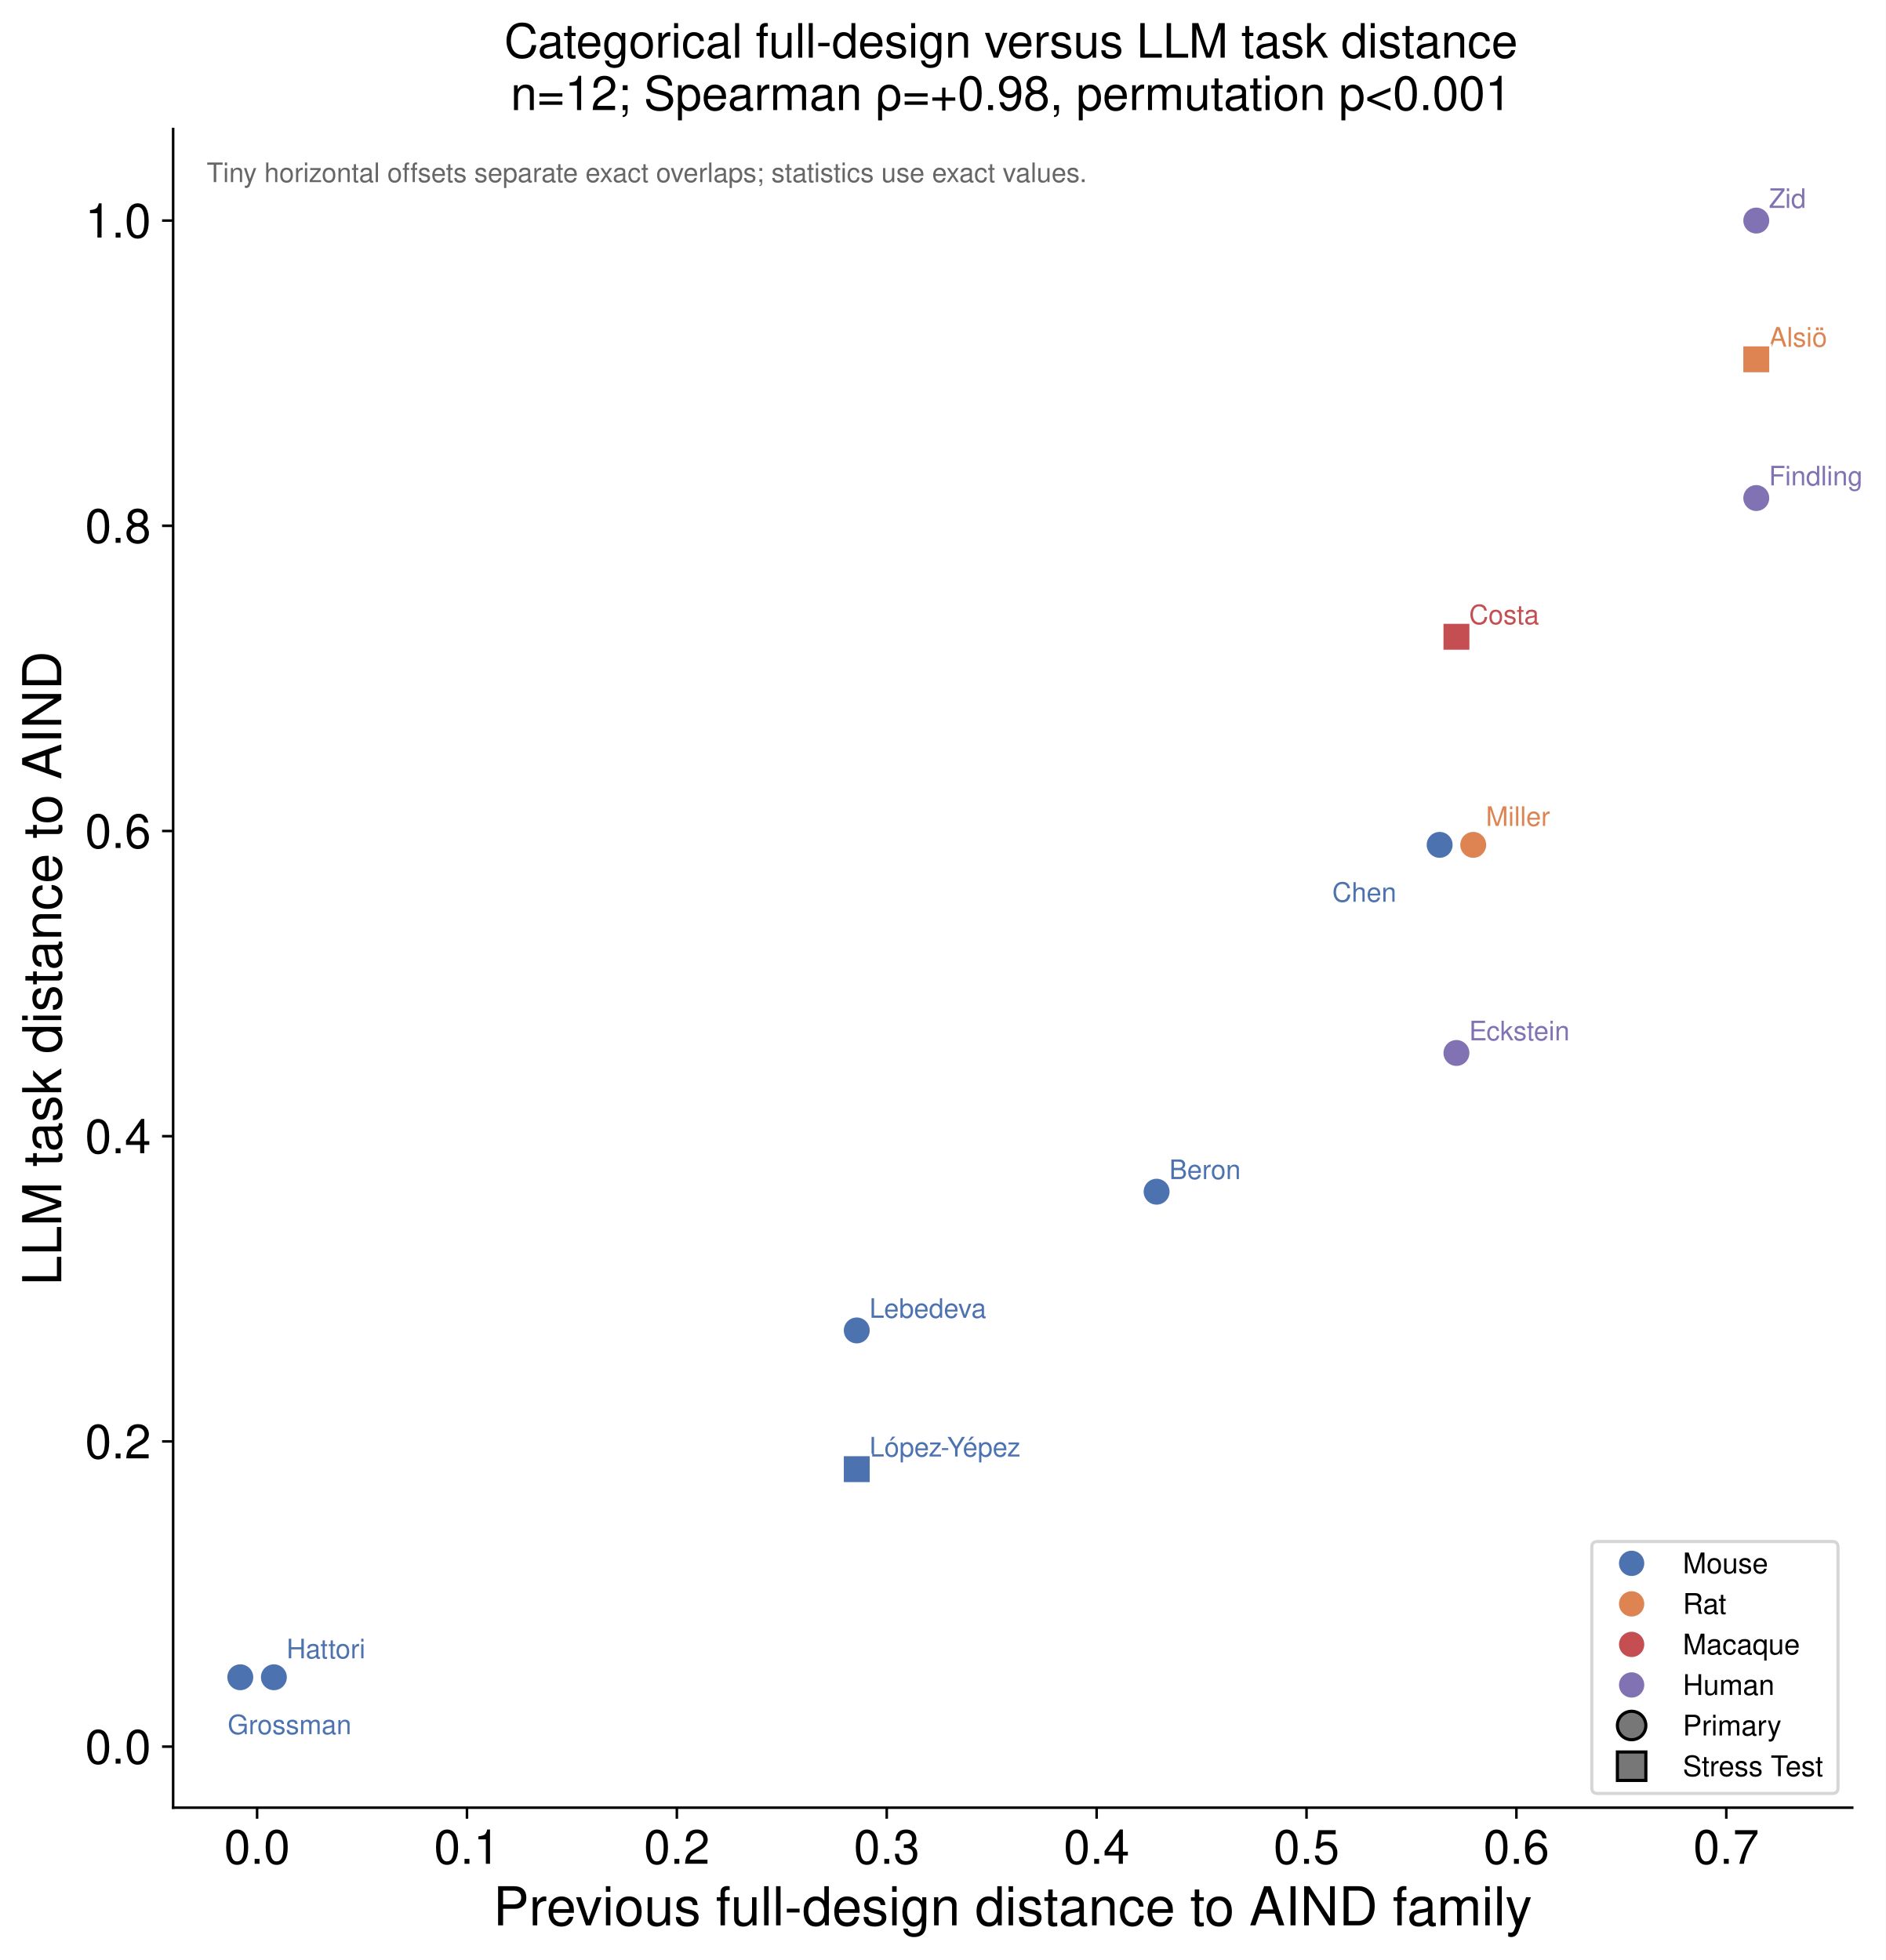
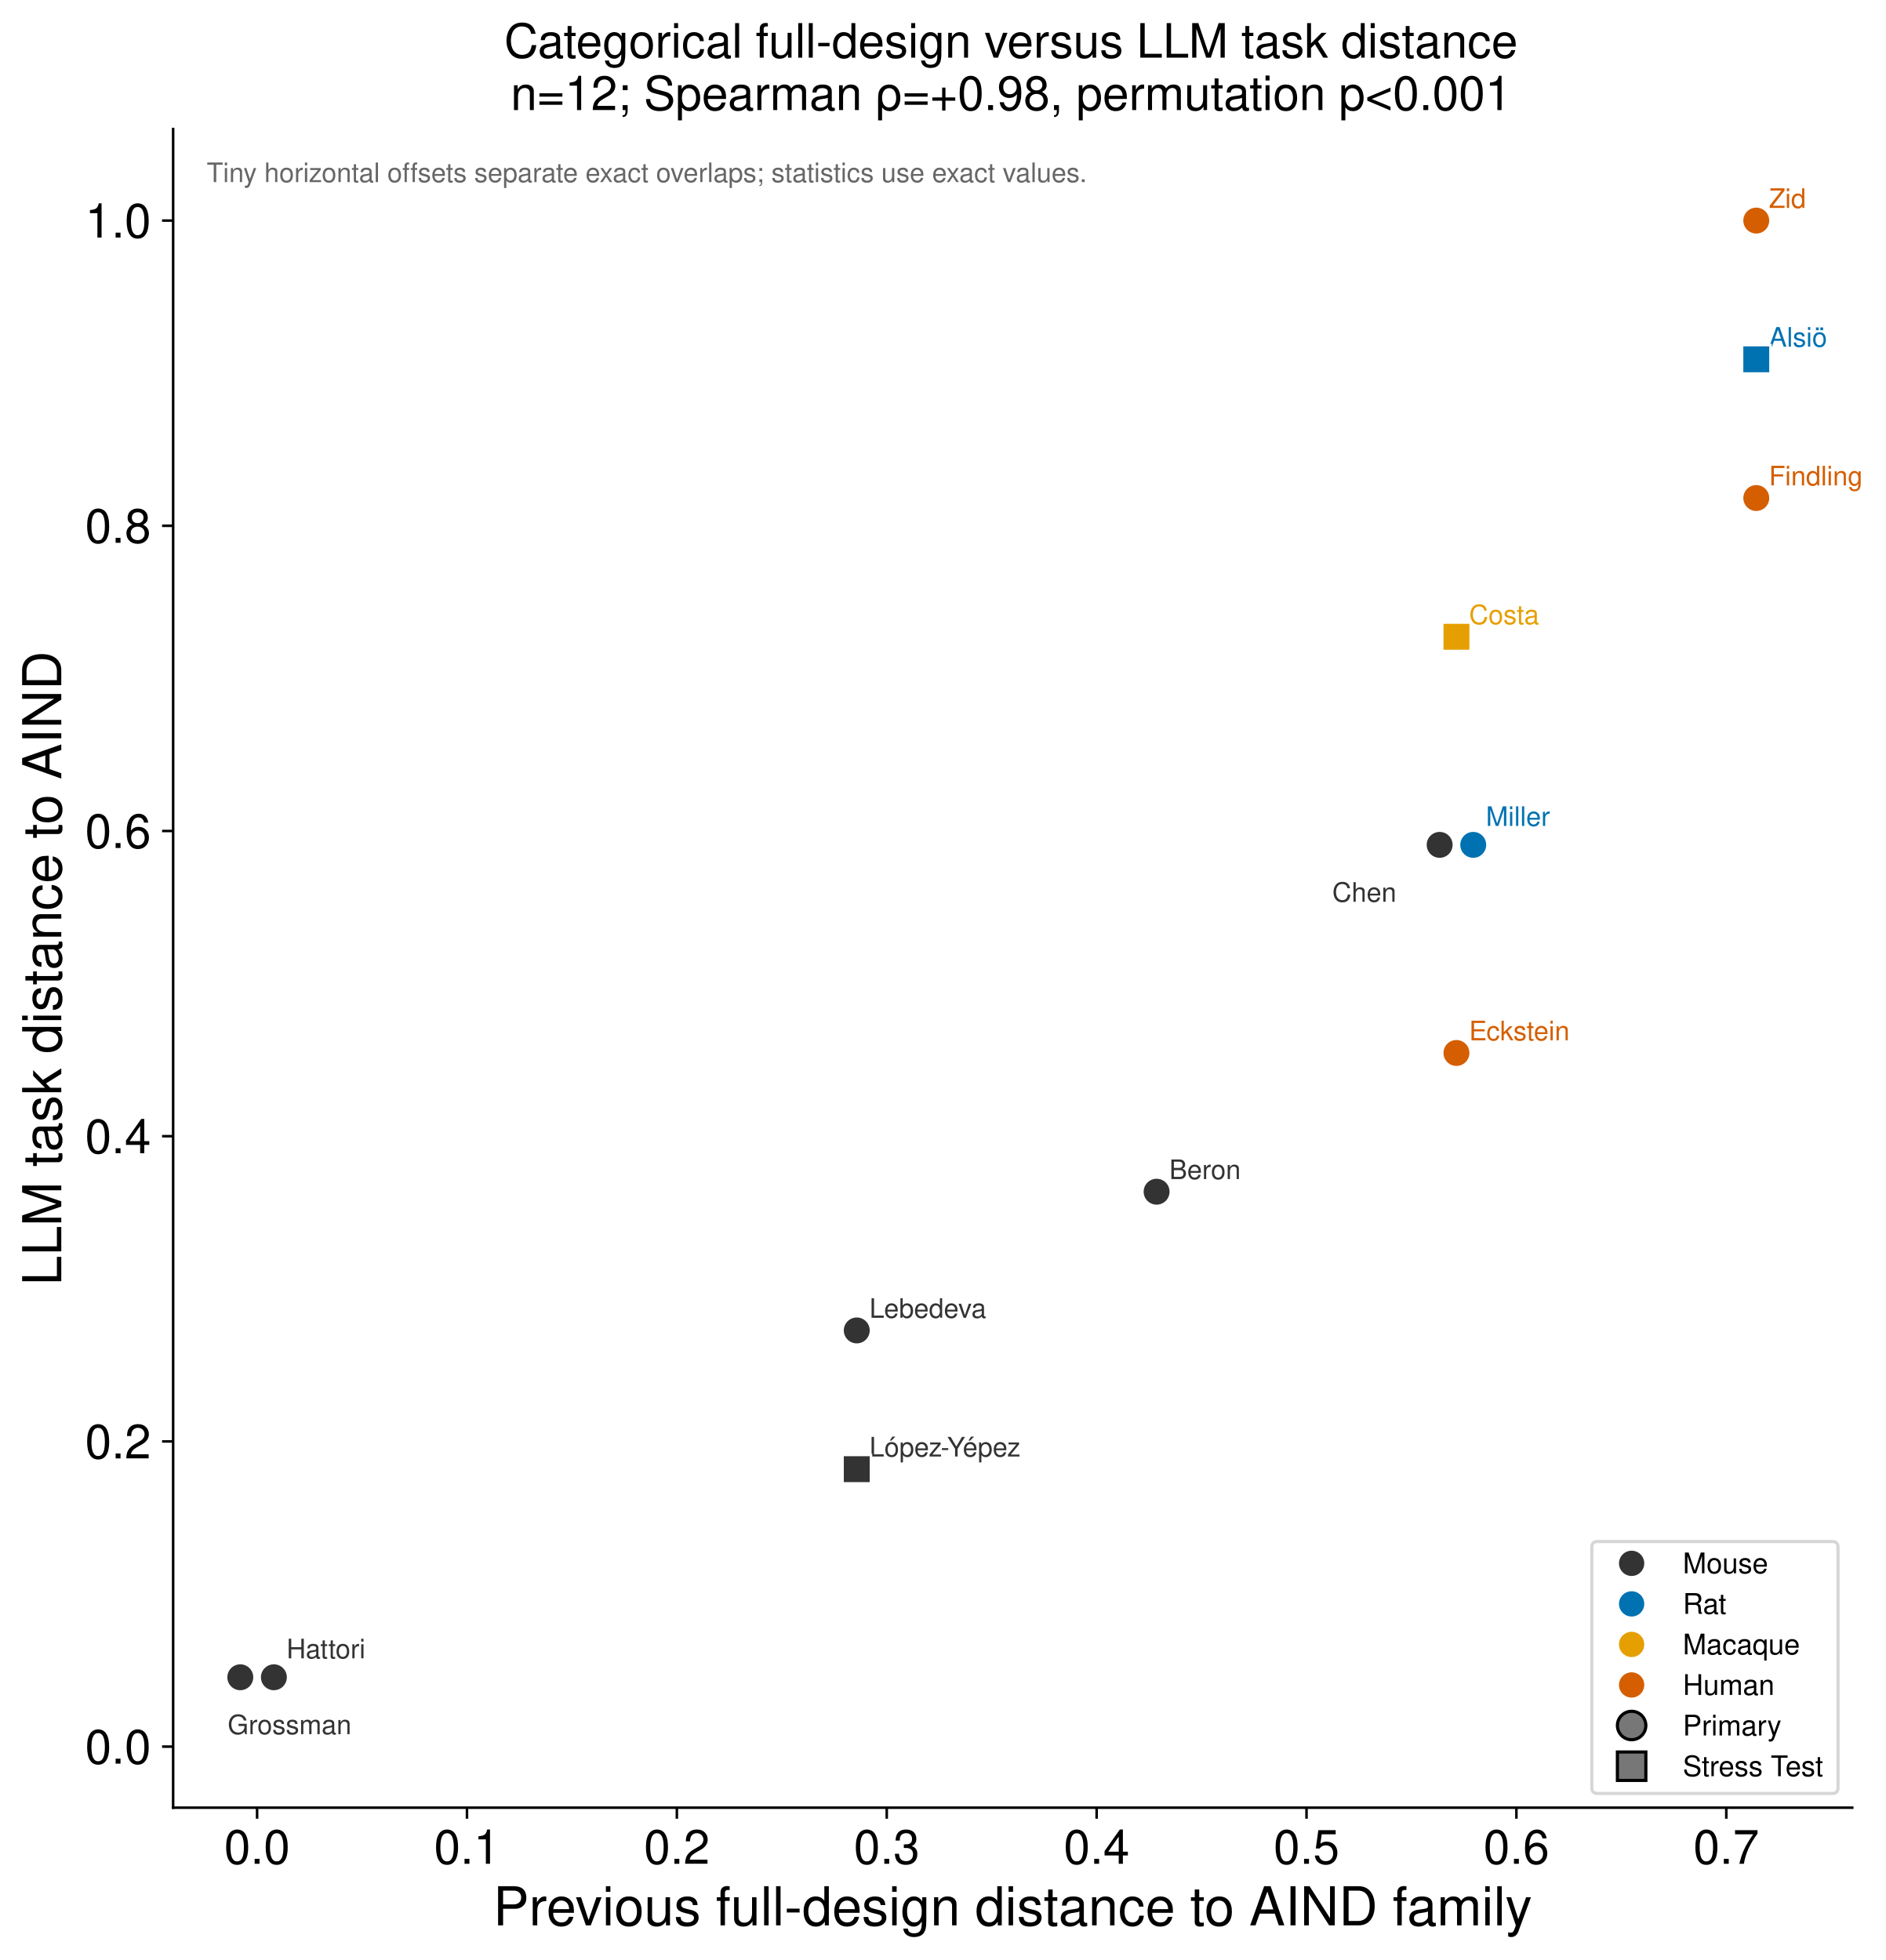
<svg xmlns="http://www.w3.org/2000/svg" xmlns:xlink="http://www.w3.org/1999/xlink" width="596.739pt" height="620.4pt" viewBox="0 0 596.739 620.4" version="1.1">
  <defs>
    <style type="text/css">*{stroke-linejoin: round; stroke-linecap: butt}</style>
  </defs>
  <g id="figure_1">
    <g id="patch_1">
      <path d="M 0 620.4 L 596.739 620.4 L 596.739 0 L 0 0 z " style="fill: #ffffff" />
    </g>
    <g id="axes_1">
      <g id="patch_2">
        <path d="M 54.788 572.184 L 586.137 572.184 L 586.137 40.836 L 54.788 40.836 z " style="fill: #ffffff" />
      </g>
      <g id="matplotlib.axis_1">
        <g id="xtick_1">
          <g id="line2d_1">
            <defs>
-               <path id="m86755d2392" d="M 0 0 L 0 3.5 " style="stroke: #000000; stroke-width: 0.8" />
+               <path id="m30b8eefe9c" d="M 0 0 L 0 3.5 " style="stroke: #000000; stroke-width: 0.8" />
            </defs>
            <g>
-               <use xlink:href="#m86755d2392" x="81.356" y="572.184" style="stroke: #000000; stroke-width: 0.8" />
+               <use xlink:href="#m30b8eefe9c" x="81.356" y="572.184" style="stroke: #000000; stroke-width: 0.8" />
            </g>
          </g>
          <g id="text_1">
            <text style="font-size: 15px; font-family: 'Helvetica', 'Arial', 'DejaVu Sans', sans-serif; text-anchor: middle" x="81.356" y="589.944" transform="rotate(-0 81.3557 589.9442)">0.0</text>
          </g>
        </g>
        <g id="xtick_2">
          <g id="line2d_2">
            <g>
-               <use xlink:href="#m86755d2392" x="147.774" y="572.184" style="stroke: #000000; stroke-width: 0.8" />
+               <use xlink:href="#m30b8eefe9c" x="147.774" y="572.184" style="stroke: #000000; stroke-width: 0.8" />
            </g>
          </g>
          <g id="text_2">
            <text style="font-size: 15px; font-family: 'Helvetica', 'Arial', 'DejaVu Sans', sans-serif; text-anchor: middle" x="147.774" y="589.944" transform="rotate(-0 147.7743 589.9442)">0.1</text>
          </g>
        </g>
        <g id="xtick_3">
          <g id="line2d_3">
            <g>
-               <use xlink:href="#m86755d2392" x="214.193" y="572.184" style="stroke: #000000; stroke-width: 0.8" />
+               <use xlink:href="#m30b8eefe9c" x="214.193" y="572.184" style="stroke: #000000; stroke-width: 0.8" />
            </g>
          </g>
          <g id="text_3">
            <text style="font-size: 15px; font-family: 'Helvetica', 'Arial', 'DejaVu Sans', sans-serif; text-anchor: middle" x="214.193" y="589.944" transform="rotate(-0 214.1928 589.9442)">0.2</text>
          </g>
        </g>
        <g id="xtick_4">
          <g id="line2d_4">
            <g>
-               <use xlink:href="#m86755d2392" x="280.611" y="572.184" style="stroke: #000000; stroke-width: 0.8" />
+               <use xlink:href="#m30b8eefe9c" x="280.611" y="572.184" style="stroke: #000000; stroke-width: 0.8" />
            </g>
          </g>
          <g id="text_4">
            <text style="font-size: 15px; font-family: 'Helvetica', 'Arial', 'DejaVu Sans', sans-serif; text-anchor: middle" x="280.611" y="589.944" transform="rotate(-0 280.6114 589.9442)">0.3</text>
          </g>
        </g>
        <g id="xtick_5">
          <g id="line2d_5">
            <g>
-               <use xlink:href="#m86755d2392" x="347.03" y="572.184" style="stroke: #000000; stroke-width: 0.8" />
+               <use xlink:href="#m30b8eefe9c" x="347.03" y="572.184" style="stroke: #000000; stroke-width: 0.8" />
            </g>
          </g>
          <g id="text_5">
            <text style="font-size: 15px; font-family: 'Helvetica', 'Arial', 'DejaVu Sans', sans-serif; text-anchor: middle" x="347.03" y="589.944" transform="rotate(-0 347.0299 589.9442)">0.4</text>
          </g>
        </g>
        <g id="xtick_6">
          <g id="line2d_6">
            <g>
-               <use xlink:href="#m86755d2392" x="413.448" y="572.184" style="stroke: #000000; stroke-width: 0.8" />
+               <use xlink:href="#m30b8eefe9c" x="413.448" y="572.184" style="stroke: #000000; stroke-width: 0.8" />
            </g>
          </g>
          <g id="text_6">
            <text style="font-size: 15px; font-family: 'Helvetica', 'Arial', 'DejaVu Sans', sans-serif; text-anchor: middle" x="413.448" y="589.944" transform="rotate(-0 413.4485 589.9442)">0.5</text>
          </g>
        </g>
        <g id="xtick_7">
          <g id="line2d_7">
            <g>
-               <use xlink:href="#m86755d2392" x="479.867" y="572.184" style="stroke: #000000; stroke-width: 0.8" />
+               <use xlink:href="#m30b8eefe9c" x="479.867" y="572.184" style="stroke: #000000; stroke-width: 0.8" />
            </g>
          </g>
          <g id="text_7">
            <text style="font-size: 15px; font-family: 'Helvetica', 'Arial', 'DejaVu Sans', sans-serif; text-anchor: middle" x="479.867" y="589.944" transform="rotate(-0 479.867 589.9442)">0.6</text>
          </g>
        </g>
        <g id="xtick_8">
          <g id="line2d_8">
            <g>
-               <use xlink:href="#m86755d2392" x="546.286" y="572.184" style="stroke: #000000; stroke-width: 0.8" />
+               <use xlink:href="#m30b8eefe9c" x="546.286" y="572.184" style="stroke: #000000; stroke-width: 0.8" />
            </g>
          </g>
          <g id="text_8">
            <text style="font-size: 15px; font-family: 'Helvetica', 'Arial', 'DejaVu Sans', sans-serif; text-anchor: middle" x="546.286" y="589.944" transform="rotate(-0 546.2856 589.9442)">0.7</text>
          </g>
        </g>
        <g id="text_9">
          <text style="font-size: 17px; font-family: 'Helvetica', 'Arial', 'DejaVu Sans', sans-serif; text-anchor: middle" x="320.462" y="609.438" transform="rotate(-0 320.4625 609.4383)">Previous full-design distance to AIND family</text>
        </g>
      </g>
      <g id="matplotlib.axis_2">
        <g id="ytick_1">
          <g id="line2d_9">
            <defs>
-               <path id="mc285e56590" d="M 0 0 L -3.5 0 " style="stroke: #000000; stroke-width: 0.8" />
+               <path id="mf549189c21" d="M 0 0 L -3.5 0 " style="stroke: #000000; stroke-width: 0.8" />
            </defs>
            <g>
-               <use xlink:href="#mc285e56590" x="54.788" y="552.862" style="stroke: #000000; stroke-width: 0.8" />
+               <use xlink:href="#mf549189c21" x="54.788" y="552.862" style="stroke: #000000; stroke-width: 0.8" />
            </g>
          </g>
          <g id="text_10">
            <text style="font-size: 15px; font-family: 'Helvetica', 'Arial', 'DejaVu Sans', sans-serif; text-anchor: end" x="47.788" y="558.242" transform="rotate(-0 47.78828 558.2424)">0.0</text>
          </g>
        </g>
        <g id="ytick_2">
          <g id="line2d_10">
            <g>
-               <use xlink:href="#mc285e56590" x="54.788" y="456.253" style="stroke: #000000; stroke-width: 0.8" />
+               <use xlink:href="#mf549189c21" x="54.788" y="456.253" style="stroke: #000000; stroke-width: 0.8" />
            </g>
          </g>
          <g id="text_11">
            <text style="font-size: 15px; font-family: 'Helvetica', 'Arial', 'DejaVu Sans', sans-serif; text-anchor: end" x="47.788" y="461.634" transform="rotate(-0 47.78828 461.6336)">0.2</text>
          </g>
        </g>
        <g id="ytick_3">
          <g id="line2d_11">
            <g>
-               <use xlink:href="#mc285e56590" x="54.788" y="359.645" style="stroke: #000000; stroke-width: 0.8" />
+               <use xlink:href="#mf549189c21" x="54.788" y="359.645" style="stroke: #000000; stroke-width: 0.8" />
            </g>
          </g>
          <g id="text_12">
            <text style="font-size: 15px; font-family: 'Helvetica', 'Arial', 'DejaVu Sans', sans-serif; text-anchor: end" x="47.788" y="365.025" transform="rotate(-0 47.78828 365.0248)">0.4</text>
          </g>
        </g>
        <g id="ytick_4">
          <g id="line2d_12">
            <g>
-               <use xlink:href="#mc285e56590" x="54.788" y="263.036" style="stroke: #000000; stroke-width: 0.8" />
+               <use xlink:href="#mf549189c21" x="54.788" y="263.036" style="stroke: #000000; stroke-width: 0.8" />
            </g>
          </g>
          <g id="text_13">
            <text style="font-size: 15px; font-family: 'Helvetica', 'Arial', 'DejaVu Sans', sans-serif; text-anchor: end" x="47.788" y="268.416" transform="rotate(-0 47.78828 268.416)">0.6</text>
          </g>
        </g>
        <g id="ytick_5">
          <g id="line2d_13">
            <g>
-               <use xlink:href="#mc285e56590" x="54.788" y="166.427" style="stroke: #000000; stroke-width: 0.8" />
+               <use xlink:href="#mf549189c21" x="54.788" y="166.427" style="stroke: #000000; stroke-width: 0.8" />
            </g>
          </g>
          <g id="text_14">
            <text style="font-size: 15px; font-family: 'Helvetica', 'Arial', 'DejaVu Sans', sans-serif; text-anchor: end" x="47.788" y="171.807" transform="rotate(-0 47.78828 171.8071)">0.8</text>
          </g>
        </g>
        <g id="ytick_6">
          <g id="line2d_14">
            <g>
-               <use xlink:href="#mc285e56590" x="54.788" y="69.818" style="stroke: #000000; stroke-width: 0.8" />
+               <use xlink:href="#mf549189c21" x="54.788" y="69.818" style="stroke: #000000; stroke-width: 0.8" />
            </g>
          </g>
          <g id="text_15">
            <text style="font-size: 15px; font-family: 'Helvetica', 'Arial', 'DejaVu Sans', sans-serif; text-anchor: end" x="47.788" y="75.198" transform="rotate(-0 47.78828 75.19835)">1.0</text>
          </g>
        </g>
        <g id="text_16">
          <text style="font-size: 17px; font-family: 'Helvetica', 'Arial', 'DejaVu Sans', sans-serif; text-anchor: middle" x="19.395" y="306.51" transform="rotate(-90 19.39484 306.5098)">LLM task distance to AIND</text>
        </g>
      </g>
      <g id="patch_3">
        <path d="M 54.788 572.184 L 54.788 40.836 " style="fill: none; stroke: #000000; stroke-width: 0.8; stroke-linejoin: miter; stroke-linecap: square" />
      </g>
      <g id="patch_4">
        <path d="M 54.788 572.184 L 586.137 572.184 " style="fill: none; stroke: #000000; stroke-width: 0.8; stroke-linejoin: miter; stroke-linecap: square" />
      </g>
      <g id="text_17">
-         <text style="font-size: 8.5px; font-family: 'Helvetica', 'Arial', 'DejaVu Sans', sans-serif; text-anchor: start; fill: #4c72b0" x="72.042" y="548.906" transform="rotate(-0 72.04222 548.9057)">Grossman</text>
+         <text style="font-size: 8.5px; font-family: 'Helvetica', 'Arial', 'DejaVu Sans', sans-serif; text-anchor: start; fill: #333333" x="72.042" y="548.906" transform="rotate(-0 72.04222 548.9057)">Grossman</text>
      </g>
      <g id="text_18">
-         <text style="font-size: 8.5px; font-family: 'Helvetica', 'Arial', 'DejaVu Sans', sans-serif; text-anchor: start; fill: #4c72b0" x="90.669" y="524.906" transform="rotate(-0 90.66919 524.9057)">Hattori</text>
+         <text style="font-size: 8.5px; font-family: 'Helvetica', 'Arial', 'DejaVu Sans', sans-serif; text-anchor: start; fill: #333333" x="90.669" y="524.906" transform="rotate(-0 90.66919 524.9057)">Hattori</text>
      </g>
      <g id="text_19">
-         <text style="font-size: 8.5px; font-family: 'Helvetica', 'Arial', 'DejaVu Sans', sans-serif; text-anchor: start; fill: #4c72b0" x="275.123" y="461.036" transform="rotate(-0 275.123 461.0361)">López-Yépez</text>
+         <text style="font-size: 8.5px; font-family: 'Helvetica', 'Arial', 'DejaVu Sans', sans-serif; text-anchor: start; fill: #333333" x="275.123" y="461.036" transform="rotate(-0 275.123 461.0361)">López-Yépez</text>
      </g>
      <g id="text_20">
-         <text style="font-size: 8.5px; font-family: 'Helvetica', 'Arial', 'DejaVu Sans', sans-serif; text-anchor: start; fill: #4c72b0" x="275.123" y="417.123" transform="rotate(-0 275.123 417.123)">Lebedeva</text>
+         <text style="font-size: 8.5px; font-family: 'Helvetica', 'Arial', 'DejaVu Sans', sans-serif; text-anchor: start; fill: #333333" x="275.123" y="417.123" transform="rotate(-0 275.123 417.123)">Lebedeva</text>
      </g>
      <g id="text_21">
-         <text style="font-size: 8.5px; font-family: 'Helvetica', 'Arial', 'DejaVu Sans', sans-serif; text-anchor: start; fill: #4c72b0" x="370.007" y="373.21" transform="rotate(-0 370.0066 373.2099)">Beron</text>
+         <text style="font-size: 8.5px; font-family: 'Helvetica', 'Arial', 'DejaVu Sans', sans-serif; text-anchor: start; fill: #333333" x="370.007" y="373.21" transform="rotate(-0 370.0066 373.2099)">Beron</text>
      </g>
      <g id="text_22">
-         <text style="font-size: 8.5px; font-family: 'Helvetica', 'Arial', 'DejaVu Sans', sans-serif; text-anchor: start; fill: #8172b3" x="464.89" y="329.297" transform="rotate(-0 464.8903 329.2968)">Eckstein</text>
+         <text style="font-size: 8.5px; font-family: 'Helvetica', 'Arial', 'DejaVu Sans', sans-serif; text-anchor: start; fill: #d55e00" x="464.89" y="329.297" transform="rotate(-0 464.8903 329.2968)">Eckstein</text>
      </g>
      <g id="text_23">
-         <text style="font-size: 8.5px; font-family: 'Helvetica', 'Arial', 'DejaVu Sans', sans-serif; text-anchor: start; fill: #4c72b0" x="421.577" y="285.427" transform="rotate(-0 421.5768 285.4272)">Chen</text>
+         <text style="font-size: 8.5px; font-family: 'Helvetica', 'Arial', 'DejaVu Sans', sans-serif; text-anchor: start; fill: #333333" x="421.577" y="285.427" transform="rotate(-0 421.5768 285.4272)">Chen</text>
      </g>
      <g id="text_24">
-         <text style="font-size: 8.5px; font-family: 'Helvetica', 'Arial', 'DejaVu Sans', sans-serif; text-anchor: start; fill: #dd8452" x="470.204" y="261.427" transform="rotate(-0 470.2038 261.4272)">Miller</text>
+         <text style="font-size: 8.5px; font-family: 'Helvetica', 'Arial', 'DejaVu Sans', sans-serif; text-anchor: start; fill: #0072b2" x="470.204" y="261.427" transform="rotate(-0 470.2038 261.4272)">Miller</text>
      </g>
      <g id="text_25">
-         <text style="font-size: 8.5px; font-family: 'Helvetica', 'Arial', 'DejaVu Sans', sans-serif; text-anchor: start; fill: #c44e52" x="464.89" y="197.558" transform="rotate(-0 464.8903 197.5575)">Costa</text>
+         <text style="font-size: 8.5px; font-family: 'Helvetica', 'Arial', 'DejaVu Sans', sans-serif; text-anchor: start; fill: #e69f00" x="464.89" y="197.558" transform="rotate(-0 464.8903 197.5575)">Costa</text>
      </g>
      <g id="text_26">
-         <text style="font-size: 8.5px; font-family: 'Helvetica', 'Arial', 'DejaVu Sans', sans-serif; text-anchor: start; fill: #8172b3" x="559.774" y="153.644" transform="rotate(-0 559.7739 153.6445)">Findling</text>
+         <text style="font-size: 8.5px; font-family: 'Helvetica', 'Arial', 'DejaVu Sans', sans-serif; text-anchor: start; fill: #d55e00" x="559.774" y="153.644" transform="rotate(-0 559.7739 153.6445)">Findling</text>
      </g>
      <g id="text_27">
-         <text style="font-size: 8.5px; font-family: 'Helvetica', 'Arial', 'DejaVu Sans', sans-serif; text-anchor: start; fill: #dd8452" x="559.774" y="109.731" transform="rotate(-0 559.7739 109.7314)">Alsiö</text>
+         <text style="font-size: 8.5px; font-family: 'Helvetica', 'Arial', 'DejaVu Sans', sans-serif; text-anchor: start; fill: #0072b2" x="559.774" y="109.731" transform="rotate(-0 559.7739 109.7314)">Alsiö</text>
      </g>
      <g id="text_28">
-         <text style="font-size: 8.5px; font-family: 'Helvetica', 'Arial', 'DejaVu Sans', sans-serif; text-anchor: start; fill: #8172b3" x="559.774" y="65.818" transform="rotate(-0 559.7739 65.81827)">Zid</text>
+         <text style="font-size: 8.5px; font-family: 'Helvetica', 'Arial', 'DejaVu Sans', sans-serif; text-anchor: start; fill: #d55e00" x="559.774" y="65.818" transform="rotate(-0 559.7739 65.81827)">Zid</text>
      </g>
      <g id="text_29">
        <text style="font-size: 8.5px; font-family: 'Helvetica', 'Arial', 'DejaVu Sans', sans-serif; text-anchor: start; fill: #666666" x="65.415" y="57.646" transform="rotate(-0 65.41525 57.64634)">Tiny horizontal offsets separate exact overlaps; statistics use exact values.</text>
      </g>
      <g id="text_30">
        <text style="font-size: 15px; font-family: 'Helvetica', 'Arial', 'DejaVu Sans', sans-serif" transform="translate(159.5629 18.25313)">Categorical full-design versus LLM task distance</text>
        <text style="font-size: 15px; font-family: 'Helvetica', 'Arial', 'DejaVu Sans', sans-serif" transform="translate(161.6102 34.83563)">n=12; Spearman ρ=+0.98, permutation p&lt;0.001</text>
      </g>
      <g id="line2d_15">
        <defs>
-           <path id="m814562b623" d="M 0 4.5 C 1.193 4.5 2.338 4.026 3.182 3.182 C 4.026 2.338 4.5 1.193 4.5 0 C 4.5 -1.193 4.026 -2.338 3.182 -3.182 C 2.338 -4.026 1.193 -4.5 0 -4.5 C -1.193 -4.5 -2.338 -4.026 -3.182 -3.182 C -4.026 -2.338 -4.5 -1.193 -4.5 0 C -4.5 1.193 -4.026 2.338 -3.182 3.182 C -2.338 4.026 -1.193 4.5 0 4.5 z " style="stroke: #ffffff; stroke-width: 0.8" />
-         </defs>
-         <g clip-path="url(#p644f0d9ffa)">
-           <use xlink:href="#m814562b623" x="76.042" y="530.906" style="fill: #4c72b0; stroke: #ffffff; stroke-width: 0.8" />
+           <path id="md94c12a2cc" d="M 0 4.5 C 1.193 4.5 2.338 4.026 3.182 3.182 C 4.026 2.338 4.5 1.193 4.5 0 C 4.5 -1.193 4.026 -2.338 3.182 -3.182 C 2.338 -4.026 1.193 -4.5 0 -4.5 C -1.193 -4.5 -2.338 -4.026 -3.182 -3.182 C -4.026 -2.338 -4.5 -1.193 -4.5 0 C -4.5 1.193 -4.026 2.338 -3.182 3.182 C -2.338 4.026 -1.193 4.5 0 4.5 z " style="stroke: #ffffff; stroke-width: 0.8" />
+         </defs>
+         <g clip-path="url(#p7b4ff11d01)">
+           <use xlink:href="#md94c12a2cc" x="76.042" y="530.906" style="fill: #333333; stroke: #ffffff; stroke-width: 0.8" />
        </g>
      </g>
      <g id="line2d_16">
-         <g clip-path="url(#p644f0d9ffa)">
-           <use xlink:href="#m814562b623" x="86.669" y="530.906" style="fill: #4c72b0; stroke: #ffffff; stroke-width: 0.8" />
+         <g clip-path="url(#p7b4ff11d01)">
+           <use xlink:href="#md94c12a2cc" x="86.669" y="530.906" style="fill: #333333; stroke: #ffffff; stroke-width: 0.8" />
        </g>
      </g>
      <g id="line2d_17">
        <defs>
-           <path id="m94bcd67264" d="M -4.5 4.5 L 4.5 4.5 L 4.5 -4.5 L -4.5 -4.5 z " style="stroke: #ffffff; stroke-width: 0.8; stroke-linejoin: miter" />
-         </defs>
-         <g clip-path="url(#p644f0d9ffa)">
-           <use xlink:href="#m94bcd67264" x="271.123" y="465.036" style="fill: #4c72b0; stroke: #ffffff; stroke-width: 0.8; stroke-linejoin: miter" />
+           <path id="m824d6c92fb" d="M -4.5 4.5 L 4.5 4.5 L 4.5 -4.5 L -4.5 -4.5 z " style="stroke: #ffffff; stroke-width: 0.8; stroke-linejoin: miter" />
+         </defs>
+         <g clip-path="url(#p7b4ff11d01)">
+           <use xlink:href="#m824d6c92fb" x="271.123" y="465.036" style="fill: #333333; stroke: #ffffff; stroke-width: 0.8; stroke-linejoin: miter" />
        </g>
      </g>
      <g id="line2d_18">
-         <g clip-path="url(#p644f0d9ffa)">
-           <use xlink:href="#m814562b623" x="271.123" y="421.123" style="fill: #4c72b0; stroke: #ffffff; stroke-width: 0.8" />
+         <g clip-path="url(#p7b4ff11d01)">
+           <use xlink:href="#md94c12a2cc" x="271.123" y="421.123" style="fill: #333333; stroke: #ffffff; stroke-width: 0.8" />
        </g>
      </g>
      <g id="line2d_19">
-         <g clip-path="url(#p644f0d9ffa)">
-           <use xlink:href="#m814562b623" x="366.007" y="377.21" style="fill: #4c72b0; stroke: #ffffff; stroke-width: 0.8" />
+         <g clip-path="url(#p7b4ff11d01)">
+           <use xlink:href="#md94c12a2cc" x="366.007" y="377.21" style="fill: #333333; stroke: #ffffff; stroke-width: 0.8" />
        </g>
      </g>
      <g id="line2d_20">
        <defs>
-           <path id="m30bb6d7dc9" d="M 0 4.5 C 1.193 4.5 2.338 4.026 3.182 3.182 C 4.026 2.338 4.5 1.193 4.5 0 C 4.5 -1.193 4.026 -2.338 3.182 -3.182 C 2.338 -4.026 1.193 -4.5 0 -4.5 C -1.193 -4.5 -2.338 -4.026 -3.182 -3.182 C -4.026 -2.338 -4.5 -1.193 -4.5 0 C -4.5 1.193 -4.026 2.338 -3.182 3.182 C -2.338 4.026 -1.193 4.5 0 4.5 z " style="stroke: #ffffff; stroke-width: 0.8" />
-         </defs>
-         <g clip-path="url(#p644f0d9ffa)">
-           <use xlink:href="#m30bb6d7dc9" x="460.89" y="333.297" style="fill: #8172b3; stroke: #ffffff; stroke-width: 0.8" />
+           <path id="mfc77020244" d="M 0 4.5 C 1.193 4.5 2.338 4.026 3.182 3.182 C 4.026 2.338 4.5 1.193 4.5 0 C 4.5 -1.193 4.026 -2.338 3.182 -3.182 C 2.338 -4.026 1.193 -4.5 0 -4.5 C -1.193 -4.5 -2.338 -4.026 -3.182 -3.182 C -4.026 -2.338 -4.5 -1.193 -4.5 0 C -4.5 1.193 -4.026 2.338 -3.182 3.182 C -2.338 4.026 -1.193 4.5 0 4.5 z " style="stroke: #ffffff; stroke-width: 0.8" />
+         </defs>
+         <g clip-path="url(#p7b4ff11d01)">
+           <use xlink:href="#mfc77020244" x="460.89" y="333.297" style="fill: #d55e00; stroke: #ffffff; stroke-width: 0.8" />
        </g>
      </g>
      <g id="line2d_21">
-         <g clip-path="url(#p644f0d9ffa)">
-           <use xlink:href="#m814562b623" x="455.577" y="267.427" style="fill: #4c72b0; stroke: #ffffff; stroke-width: 0.8" />
+         <g clip-path="url(#p7b4ff11d01)">
+           <use xlink:href="#md94c12a2cc" x="455.577" y="267.427" style="fill: #333333; stroke: #ffffff; stroke-width: 0.8" />
        </g>
      </g>
      <g id="line2d_22">
        <defs>
-           <path id="m9a90110fc7" d="M 0 4.5 C 1.193 4.5 2.338 4.026 3.182 3.182 C 4.026 2.338 4.5 1.193 4.5 0 C 4.5 -1.193 4.026 -2.338 3.182 -3.182 C 2.338 -4.026 1.193 -4.5 0 -4.5 C -1.193 -4.5 -2.338 -4.026 -3.182 -3.182 C -4.026 -2.338 -4.5 -1.193 -4.5 0 C -4.5 1.193 -4.026 2.338 -3.182 3.182 C -2.338 4.026 -1.193 4.5 0 4.5 z " style="stroke: #ffffff; stroke-width: 0.8" />
-         </defs>
-         <g clip-path="url(#p644f0d9ffa)">
-           <use xlink:href="#m9a90110fc7" x="466.204" y="267.427" style="fill: #dd8452; stroke: #ffffff; stroke-width: 0.8" />
+           <path id="mfe3a627936" d="M 0 4.5 C 1.193 4.5 2.338 4.026 3.182 3.182 C 4.026 2.338 4.5 1.193 4.5 0 C 4.5 -1.193 4.026 -2.338 3.182 -3.182 C 2.338 -4.026 1.193 -4.5 0 -4.5 C -1.193 -4.5 -2.338 -4.026 -3.182 -3.182 C -4.026 -2.338 -4.5 -1.193 -4.5 0 C -4.5 1.193 -4.026 2.338 -3.182 3.182 C -2.338 4.026 -1.193 4.5 0 4.5 z " style="stroke: #ffffff; stroke-width: 0.8" />
+         </defs>
+         <g clip-path="url(#p7b4ff11d01)">
+           <use xlink:href="#mfe3a627936" x="466.204" y="267.427" style="fill: #0072b2; stroke: #ffffff; stroke-width: 0.8" />
        </g>
      </g>
      <g id="line2d_23">
        <defs>
-           <path id="m243b229c47" d="M -4.5 4.5 L 4.5 4.5 L 4.5 -4.5 L -4.5 -4.5 z " style="stroke: #ffffff; stroke-width: 0.8; stroke-linejoin: miter" />
-         </defs>
-         <g clip-path="url(#p644f0d9ffa)">
-           <use xlink:href="#m243b229c47" x="460.89" y="201.558" style="fill: #c44e52; stroke: #ffffff; stroke-width: 0.8; stroke-linejoin: miter" />
+           <path id="md52934c89b" d="M -4.5 4.5 L 4.5 4.5 L 4.5 -4.5 L -4.5 -4.5 z " style="stroke: #ffffff; stroke-width: 0.8; stroke-linejoin: miter" />
+         </defs>
+         <g clip-path="url(#p7b4ff11d01)">
+           <use xlink:href="#md52934c89b" x="460.89" y="201.558" style="fill: #e69f00; stroke: #ffffff; stroke-width: 0.8; stroke-linejoin: miter" />
        </g>
      </g>
      <g id="line2d_24">
-         <g clip-path="url(#p644f0d9ffa)">
-           <use xlink:href="#m30bb6d7dc9" x="555.774" y="157.644" style="fill: #8172b3; stroke: #ffffff; stroke-width: 0.8" />
+         <g clip-path="url(#p7b4ff11d01)">
+           <use xlink:href="#mfc77020244" x="555.774" y="157.644" style="fill: #d55e00; stroke: #ffffff; stroke-width: 0.8" />
        </g>
      </g>
      <g id="line2d_25">
        <defs>
-           <path id="m3234b66539" d="M -4.5 4.5 L 4.5 4.5 L 4.5 -4.5 L -4.5 -4.5 z " style="stroke: #ffffff; stroke-width: 0.8; stroke-linejoin: miter" />
-         </defs>
-         <g clip-path="url(#p644f0d9ffa)">
-           <use xlink:href="#m3234b66539" x="555.774" y="113.731" style="fill: #dd8452; stroke: #ffffff; stroke-width: 0.8; stroke-linejoin: miter" />
+           <path id="md972140987" d="M -4.5 4.5 L 4.5 4.5 L 4.5 -4.5 L -4.5 -4.5 z " style="stroke: #ffffff; stroke-width: 0.8; stroke-linejoin: miter" />
+         </defs>
+         <g clip-path="url(#p7b4ff11d01)">
+           <use xlink:href="#md972140987" x="555.774" y="113.731" style="fill: #0072b2; stroke: #ffffff; stroke-width: 0.8; stroke-linejoin: miter" />
        </g>
      </g>
      <g id="line2d_26">
-         <g clip-path="url(#p644f0d9ffa)">
-           <use xlink:href="#m30bb6d7dc9" x="555.774" y="69.818" style="fill: #8172b3; stroke: #ffffff; stroke-width: 0.8" />
+         <g clip-path="url(#p7b4ff11d01)">
+           <use xlink:href="#mfc77020244" x="555.774" y="69.818" style="fill: #d55e00; stroke: #ffffff; stroke-width: 0.8" />
        </g>
      </g>
      <g id="legend_1">
        <g id="patch_5">
          <path d="M 505.529 567.684 L 579.837 567.684 Q 581.637 567.684 581.637 565.884 L 581.637 489.738 Q 581.637 487.938 579.837 487.938 L 505.529 487.938 Q 503.729 487.938 503.729 489.738 L 503.729 565.884 Q 503.729 567.684 505.529 567.684 z " style="fill: #ffffff; opacity: 0.8; stroke: #cccccc; stroke-linejoin: miter" />
        </g>
        <g id="line2d_27">
          <path d="M 507.329 494.845 L 516.329 494.845 L 525.329 494.845 " style="fill: none; stroke: #000000; stroke-opacity: 0; stroke-width: 2.4; stroke-linecap: square" />
          <defs>
-             <path id="m9e04feaa32" d="M 0 4.5 C 1.193 4.5 2.338 4.026 3.182 3.182 C 4.026 2.338 4.5 1.193 4.5 0 C 4.5 -1.193 4.026 -2.338 3.182 -3.182 C 2.338 -4.026 1.193 -4.5 0 -4.5 C -1.193 -4.5 -2.338 -4.026 -3.182 -3.182 C -4.026 -2.338 -4.5 -1.193 -4.5 0 C -4.5 1.193 -4.026 2.338 -3.182 3.182 C -2.338 4.026 -1.193 4.5 0 4.5 z " style="stroke: #ffffff" />
-           </defs>
-           <g>
-             <use xlink:href="#m9e04feaa32" x="516.329" y="494.845" style="fill: #4c72b0; stroke: #ffffff" />
+             <path id="mf93f35e4ed" d="M 0 4.5 C 1.193 4.5 2.338 4.026 3.182 3.182 C 4.026 2.338 4.5 1.193 4.5 0 C 4.5 -1.193 4.026 -2.338 3.182 -3.182 C 2.338 -4.026 1.193 -4.5 0 -4.5 C -1.193 -4.5 -2.338 -4.026 -3.182 -3.182 C -4.026 -2.338 -4.5 -1.193 -4.5 0 C -4.5 1.193 -4.026 2.338 -3.182 3.182 C -2.338 4.026 -1.193 4.5 0 4.5 z " style="stroke: #ffffff" />
+           </defs>
+           <g>
+             <use xlink:href="#mf93f35e4ed" x="516.329" y="494.845" style="fill: #333333; stroke: #ffffff" />
          </g>
        </g>
        <g id="text_31">
          <text style="font-size: 9px; font-family: 'Helvetica', 'Arial', 'DejaVu Sans', sans-serif; text-anchor: start" x="532.529" y="497.995" transform="rotate(-0 532.5291 497.9945)">Mouse</text>
        </g>
        <g id="line2d_28">
          <path d="M 507.329 507.677 L 516.329 507.677 L 525.329 507.677 " style="fill: none; stroke: #000000; stroke-opacity: 0; stroke-width: 2.4; stroke-linecap: square" />
          <defs>
-             <path id="m839345ec4d" d="M 0 4.5 C 1.193 4.5 2.338 4.026 3.182 3.182 C 4.026 2.338 4.5 1.193 4.5 0 C 4.5 -1.193 4.026 -2.338 3.182 -3.182 C 2.338 -4.026 1.193 -4.5 0 -4.5 C -1.193 -4.5 -2.338 -4.026 -3.182 -3.182 C -4.026 -2.338 -4.5 -1.193 -4.5 0 C -4.5 1.193 -4.026 2.338 -3.182 3.182 C -2.338 4.026 -1.193 4.5 0 4.5 z " style="stroke: #ffffff" />
-           </defs>
-           <g>
-             <use xlink:href="#m839345ec4d" x="516.329" y="507.677" style="fill: #dd8452; stroke: #ffffff" />
+             <path id="mbcda9a9272" d="M 0 4.5 C 1.193 4.5 2.338 4.026 3.182 3.182 C 4.026 2.338 4.5 1.193 4.5 0 C 4.5 -1.193 4.026 -2.338 3.182 -3.182 C 2.338 -4.026 1.193 -4.5 0 -4.5 C -1.193 -4.5 -2.338 -4.026 -3.182 -3.182 C -4.026 -2.338 -4.5 -1.193 -4.5 0 C -4.5 1.193 -4.026 2.338 -3.182 3.182 C -2.338 4.026 -1.193 4.5 0 4.5 z " style="stroke: #ffffff" />
+           </defs>
+           <g>
+             <use xlink:href="#mbcda9a9272" x="516.329" y="507.677" style="fill: #0072b2; stroke: #ffffff" />
          </g>
        </g>
        <g id="text_32">
          <text style="font-size: 9px; font-family: 'Helvetica', 'Arial', 'DejaVu Sans', sans-serif; text-anchor: start" x="532.529" y="510.827" transform="rotate(-0 532.5291 510.8266)">Rat</text>
        </g>
        <g id="line2d_29">
          <path d="M 507.329 520.509 L 516.329 520.509 L 525.329 520.509 " style="fill: none; stroke: #000000; stroke-opacity: 0; stroke-width: 2.4; stroke-linecap: square" />
          <defs>
-             <path id="ma45f4ea1f1" d="M 0 4.5 C 1.193 4.5 2.338 4.026 3.182 3.182 C 4.026 2.338 4.5 1.193 4.5 0 C 4.5 -1.193 4.026 -2.338 3.182 -3.182 C 2.338 -4.026 1.193 -4.5 0 -4.5 C -1.193 -4.5 -2.338 -4.026 -3.182 -3.182 C -4.026 -2.338 -4.5 -1.193 -4.5 0 C -4.5 1.193 -4.026 2.338 -3.182 3.182 C -2.338 4.026 -1.193 4.5 0 4.5 z " style="stroke: #ffffff" />
-           </defs>
-           <g>
-             <use xlink:href="#ma45f4ea1f1" x="516.329" y="520.509" style="fill: #c44e52; stroke: #ffffff" />
+             <path id="maf09308db8" d="M 0 4.5 C 1.193 4.5 2.338 4.026 3.182 3.182 C 4.026 2.338 4.5 1.193 4.5 0 C 4.5 -1.193 4.026 -2.338 3.182 -3.182 C 2.338 -4.026 1.193 -4.5 0 -4.5 C -1.193 -4.5 -2.338 -4.026 -3.182 -3.182 C -4.026 -2.338 -4.5 -1.193 -4.5 0 C -4.5 1.193 -4.026 2.338 -3.182 3.182 C -2.338 4.026 -1.193 4.5 0 4.5 z " style="stroke: #ffffff" />
+           </defs>
+           <g>
+             <use xlink:href="#maf09308db8" x="516.329" y="520.509" style="fill: #e69f00; stroke: #ffffff" />
          </g>
        </g>
        <g id="text_33">
          <text style="font-size: 9px; font-family: 'Helvetica', 'Arial', 'DejaVu Sans', sans-serif; text-anchor: start" x="532.529" y="523.659" transform="rotate(-0 532.5291 523.6586)">Macaque</text>
        </g>
        <g id="line2d_30">
          <path d="M 507.329 533.341 L 516.329 533.341 L 525.329 533.341 " style="fill: none; stroke: #000000; stroke-opacity: 0; stroke-width: 2.4; stroke-linecap: square" />
          <defs>
-             <path id="m1b2ffceb31" d="M 0 4.5 C 1.193 4.5 2.338 4.026 3.182 3.182 C 4.026 2.338 4.5 1.193 4.5 0 C 4.5 -1.193 4.026 -2.338 3.182 -3.182 C 2.338 -4.026 1.193 -4.5 0 -4.5 C -1.193 -4.5 -2.338 -4.026 -3.182 -3.182 C -4.026 -2.338 -4.5 -1.193 -4.5 0 C -4.5 1.193 -4.026 2.338 -3.182 3.182 C -2.338 4.026 -1.193 4.5 0 4.5 z " style="stroke: #ffffff" />
-           </defs>
-           <g>
-             <use xlink:href="#m1b2ffceb31" x="516.329" y="533.341" style="fill: #8172b3; stroke: #ffffff" />
+             <path id="m651880f3c8" d="M 0 4.5 C 1.193 4.5 2.338 4.026 3.182 3.182 C 4.026 2.338 4.5 1.193 4.5 0 C 4.5 -1.193 4.026 -2.338 3.182 -3.182 C 2.338 -4.026 1.193 -4.5 0 -4.5 C -1.193 -4.5 -2.338 -4.026 -3.182 -3.182 C -4.026 -2.338 -4.5 -1.193 -4.5 0 C -4.5 1.193 -4.026 2.338 -3.182 3.182 C -2.338 4.026 -1.193 4.5 0 4.5 z " style="stroke: #ffffff" />
+           </defs>
+           <g>
+             <use xlink:href="#m651880f3c8" x="516.329" y="533.341" style="fill: #d55e00; stroke: #ffffff" />
          </g>
        </g>
        <g id="text_34">
          <text style="font-size: 9px; font-family: 'Helvetica', 'Arial', 'DejaVu Sans', sans-serif; text-anchor: start" x="532.529" y="536.491" transform="rotate(-0 532.5291 536.4906)">Human</text>
        </g>
        <g id="line2d_31">
          <path d="M 507.329 546.173 L 516.329 546.173 L 525.329 546.173 " style="fill: none; stroke: #000000; stroke-opacity: 0; stroke-width: 2.4; stroke-linecap: square" />
          <defs>
-             <path id="m2f94b6f288" d="M 0 4.5 C 1.193 4.5 2.338 4.026 3.182 3.182 C 4.026 2.338 4.5 1.193 4.5 0 C 4.5 -1.193 4.026 -2.338 3.182 -3.182 C 2.338 -4.026 1.193 -4.5 0 -4.5 C -1.193 -4.5 -2.338 -4.026 -3.182 -3.182 C -4.026 -2.338 -4.5 -1.193 -4.5 0 C -4.5 1.193 -4.026 2.338 -3.182 3.182 C -2.338 4.026 -1.193 4.5 0 4.5 z " style="stroke: #000000" />
-           </defs>
-           <g>
-             <use xlink:href="#m2f94b6f288" x="516.329" y="546.173" style="fill: #777777; stroke: #000000" />
+             <path id="m5e1aef3f0c" d="M 0 4.5 C 1.193 4.5 2.338 4.026 3.182 3.182 C 4.026 2.338 4.5 1.193 4.5 0 C 4.5 -1.193 4.026 -2.338 3.182 -3.182 C 2.338 -4.026 1.193 -4.5 0 -4.5 C -1.193 -4.5 -2.338 -4.026 -3.182 -3.182 C -4.026 -2.338 -4.5 -1.193 -4.5 0 C -4.5 1.193 -4.026 2.338 -3.182 3.182 C -2.338 4.026 -1.193 4.5 0 4.5 z " style="stroke: #000000" />
+           </defs>
+           <g>
+             <use xlink:href="#m5e1aef3f0c" x="516.329" y="546.173" style="fill: #777777; stroke: #000000" />
          </g>
        </g>
        <g id="text_35">
          <text style="font-size: 9px; font-family: 'Helvetica', 'Arial', 'DejaVu Sans', sans-serif; text-anchor: start" x="532.529" y="549.323" transform="rotate(-0 532.5291 549.3226)">Primary</text>
        </g>
        <g id="line2d_32">
          <path d="M 507.329 559.058 L 516.329 559.058 L 525.329 559.058 " style="fill: none; stroke: #000000; stroke-opacity: 0; stroke-width: 2.4; stroke-linecap: square" />
          <defs>
-             <path id="m82e1587281" d="M -4.5 4.5 L 4.5 4.5 L 4.5 -4.5 L -4.5 -4.5 z " style="stroke: #000000; stroke-linejoin: miter" />
-           </defs>
-           <g>
-             <use xlink:href="#m82e1587281" x="516.329" y="559.058" style="fill: #777777; stroke: #000000; stroke-linejoin: miter" />
+             <path id="mb99aba4bd7" d="M -4.5 4.5 L 4.5 4.5 L 4.5 -4.5 L -4.5 -4.5 z " style="stroke: #000000; stroke-linejoin: miter" />
+           </defs>
+           <g>
+             <use xlink:href="#mb99aba4bd7" x="516.329" y="559.058" style="fill: #777777; stroke: #000000; stroke-linejoin: miter" />
          </g>
        </g>
        <g id="text_36">
          <text style="font-size: 9px; font-family: 'Helvetica', 'Arial', 'DejaVu Sans', sans-serif; text-anchor: start" x="532.529" y="562.208" transform="rotate(-0 532.5291 562.2081)">Stress Test</text>
        </g>
      </g>
    </g>
  </g>
  <defs>
-     <clipPath id="p644f0d9ffa">
+     <clipPath id="p7b4ff11d01">
      <rect x="54.788" y="40.836" width="531.348" height="531.348" />
    </clipPath>
  </defs>
</svg>
